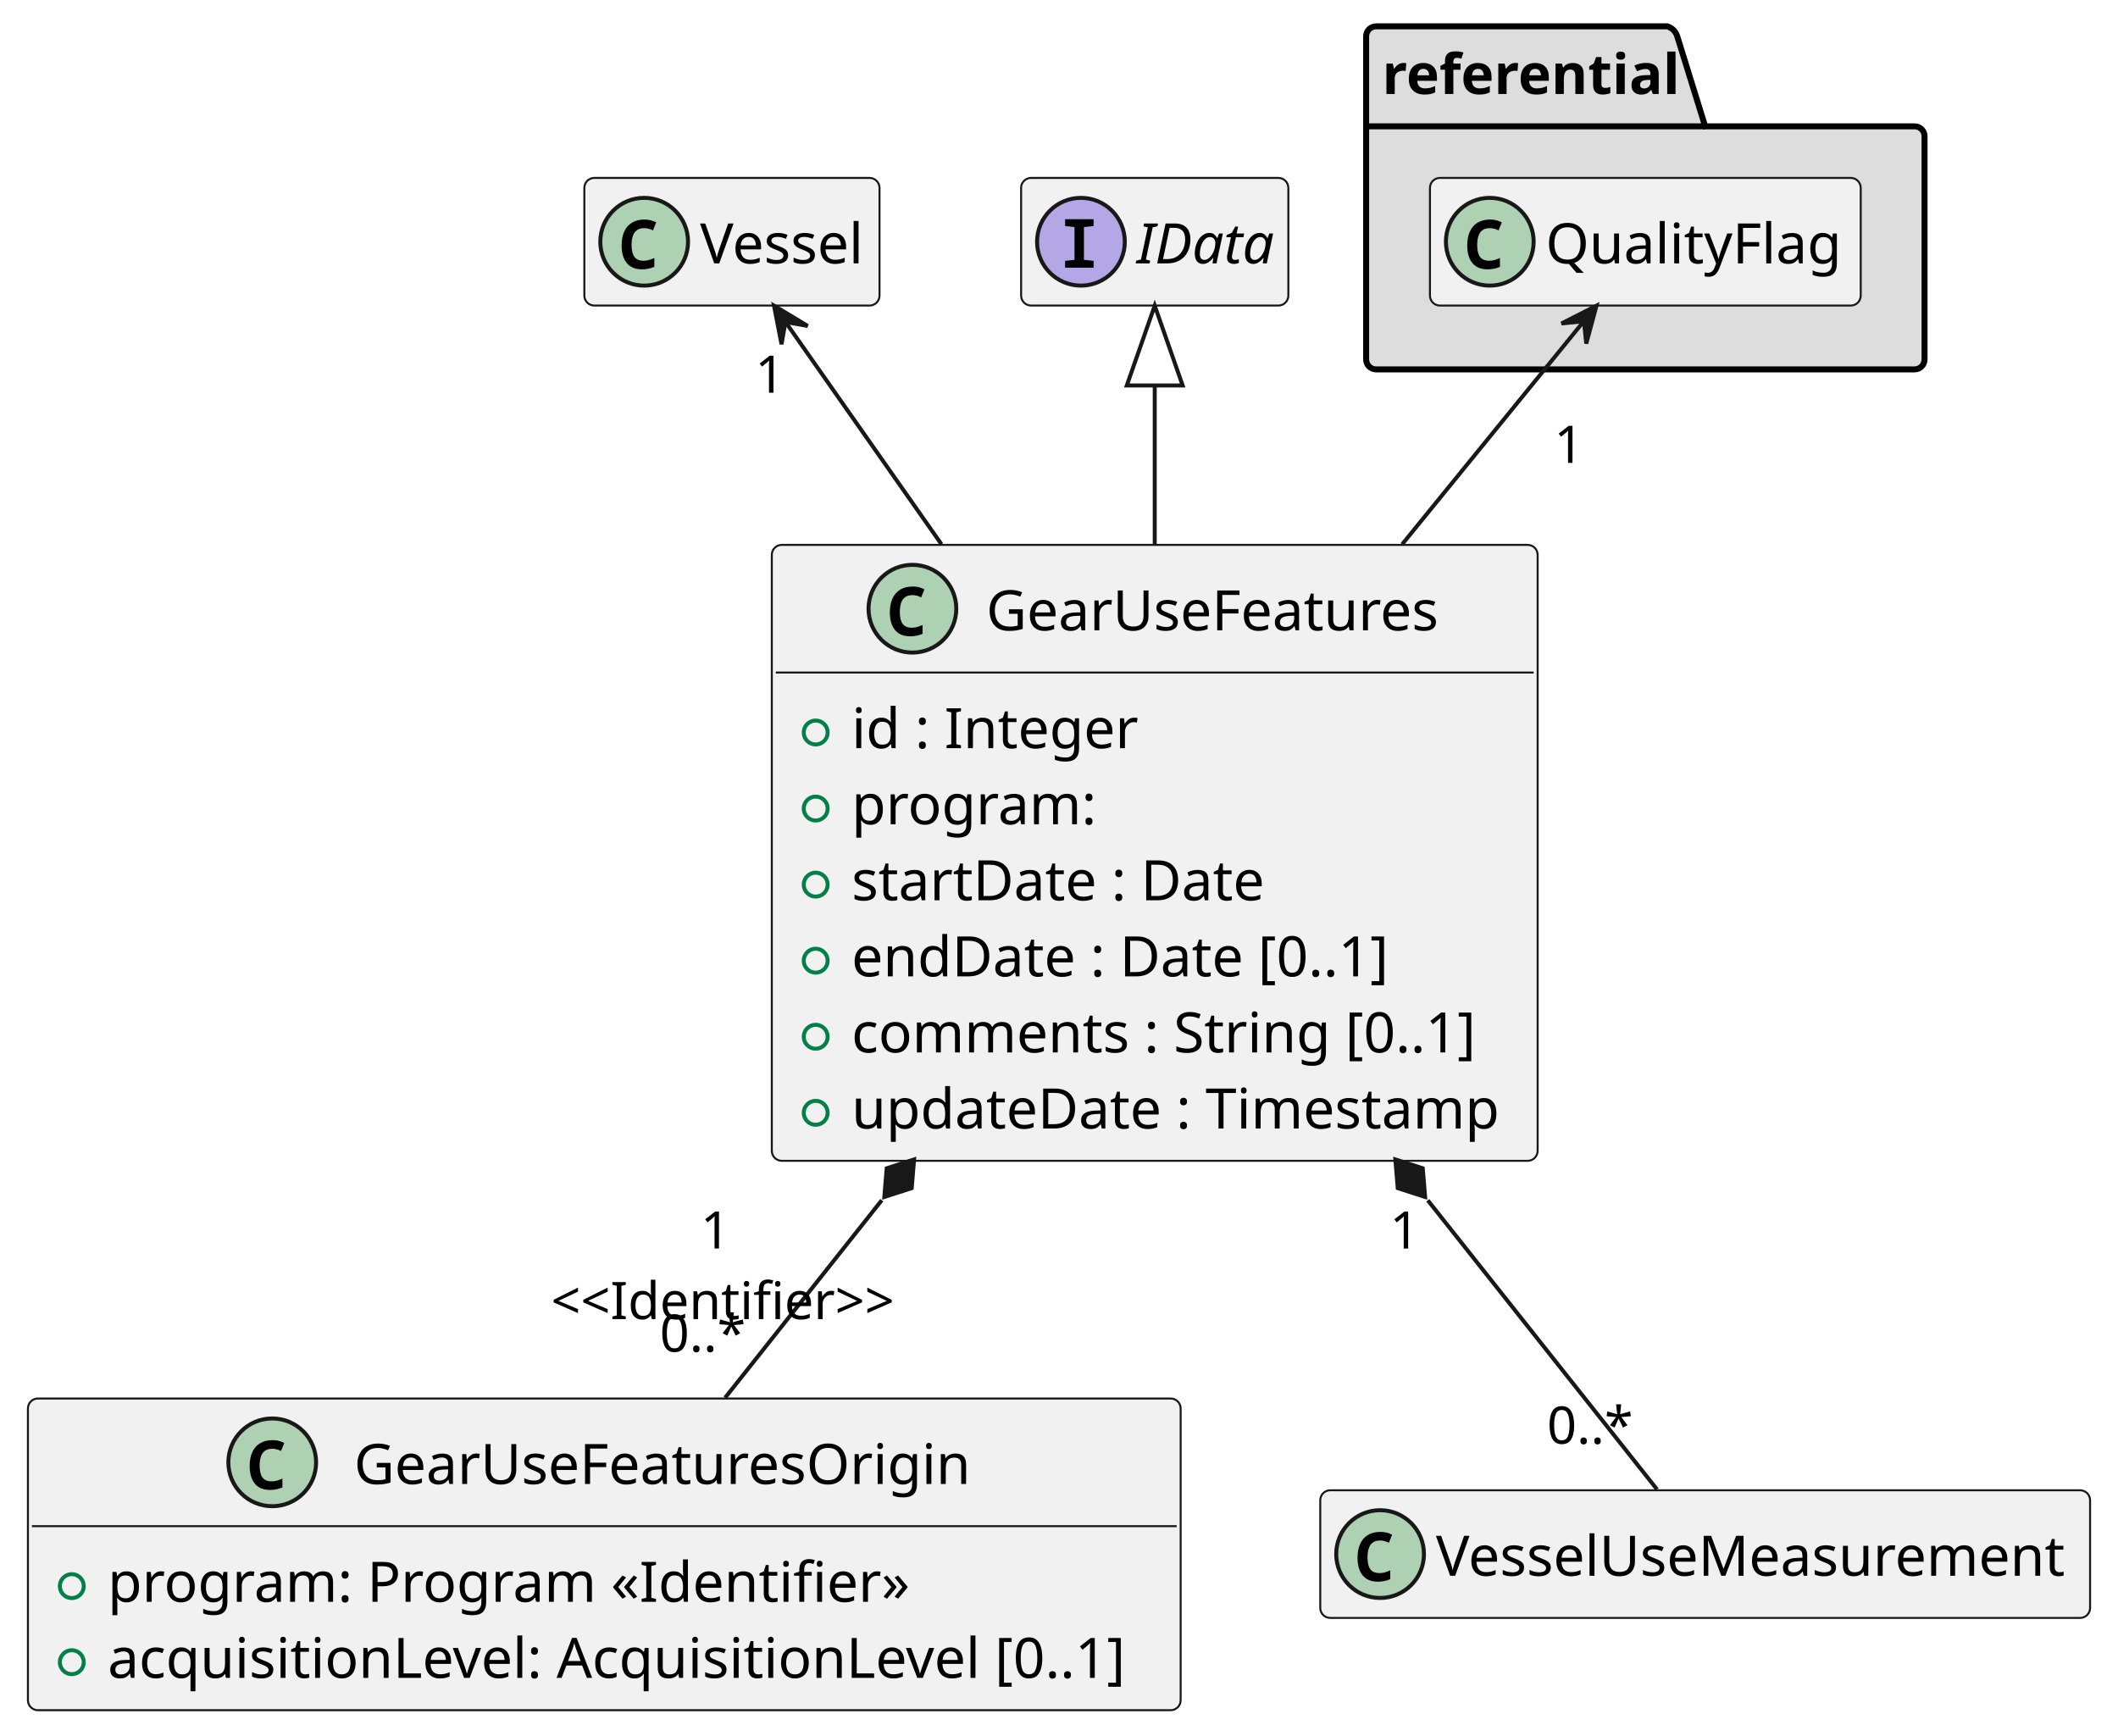
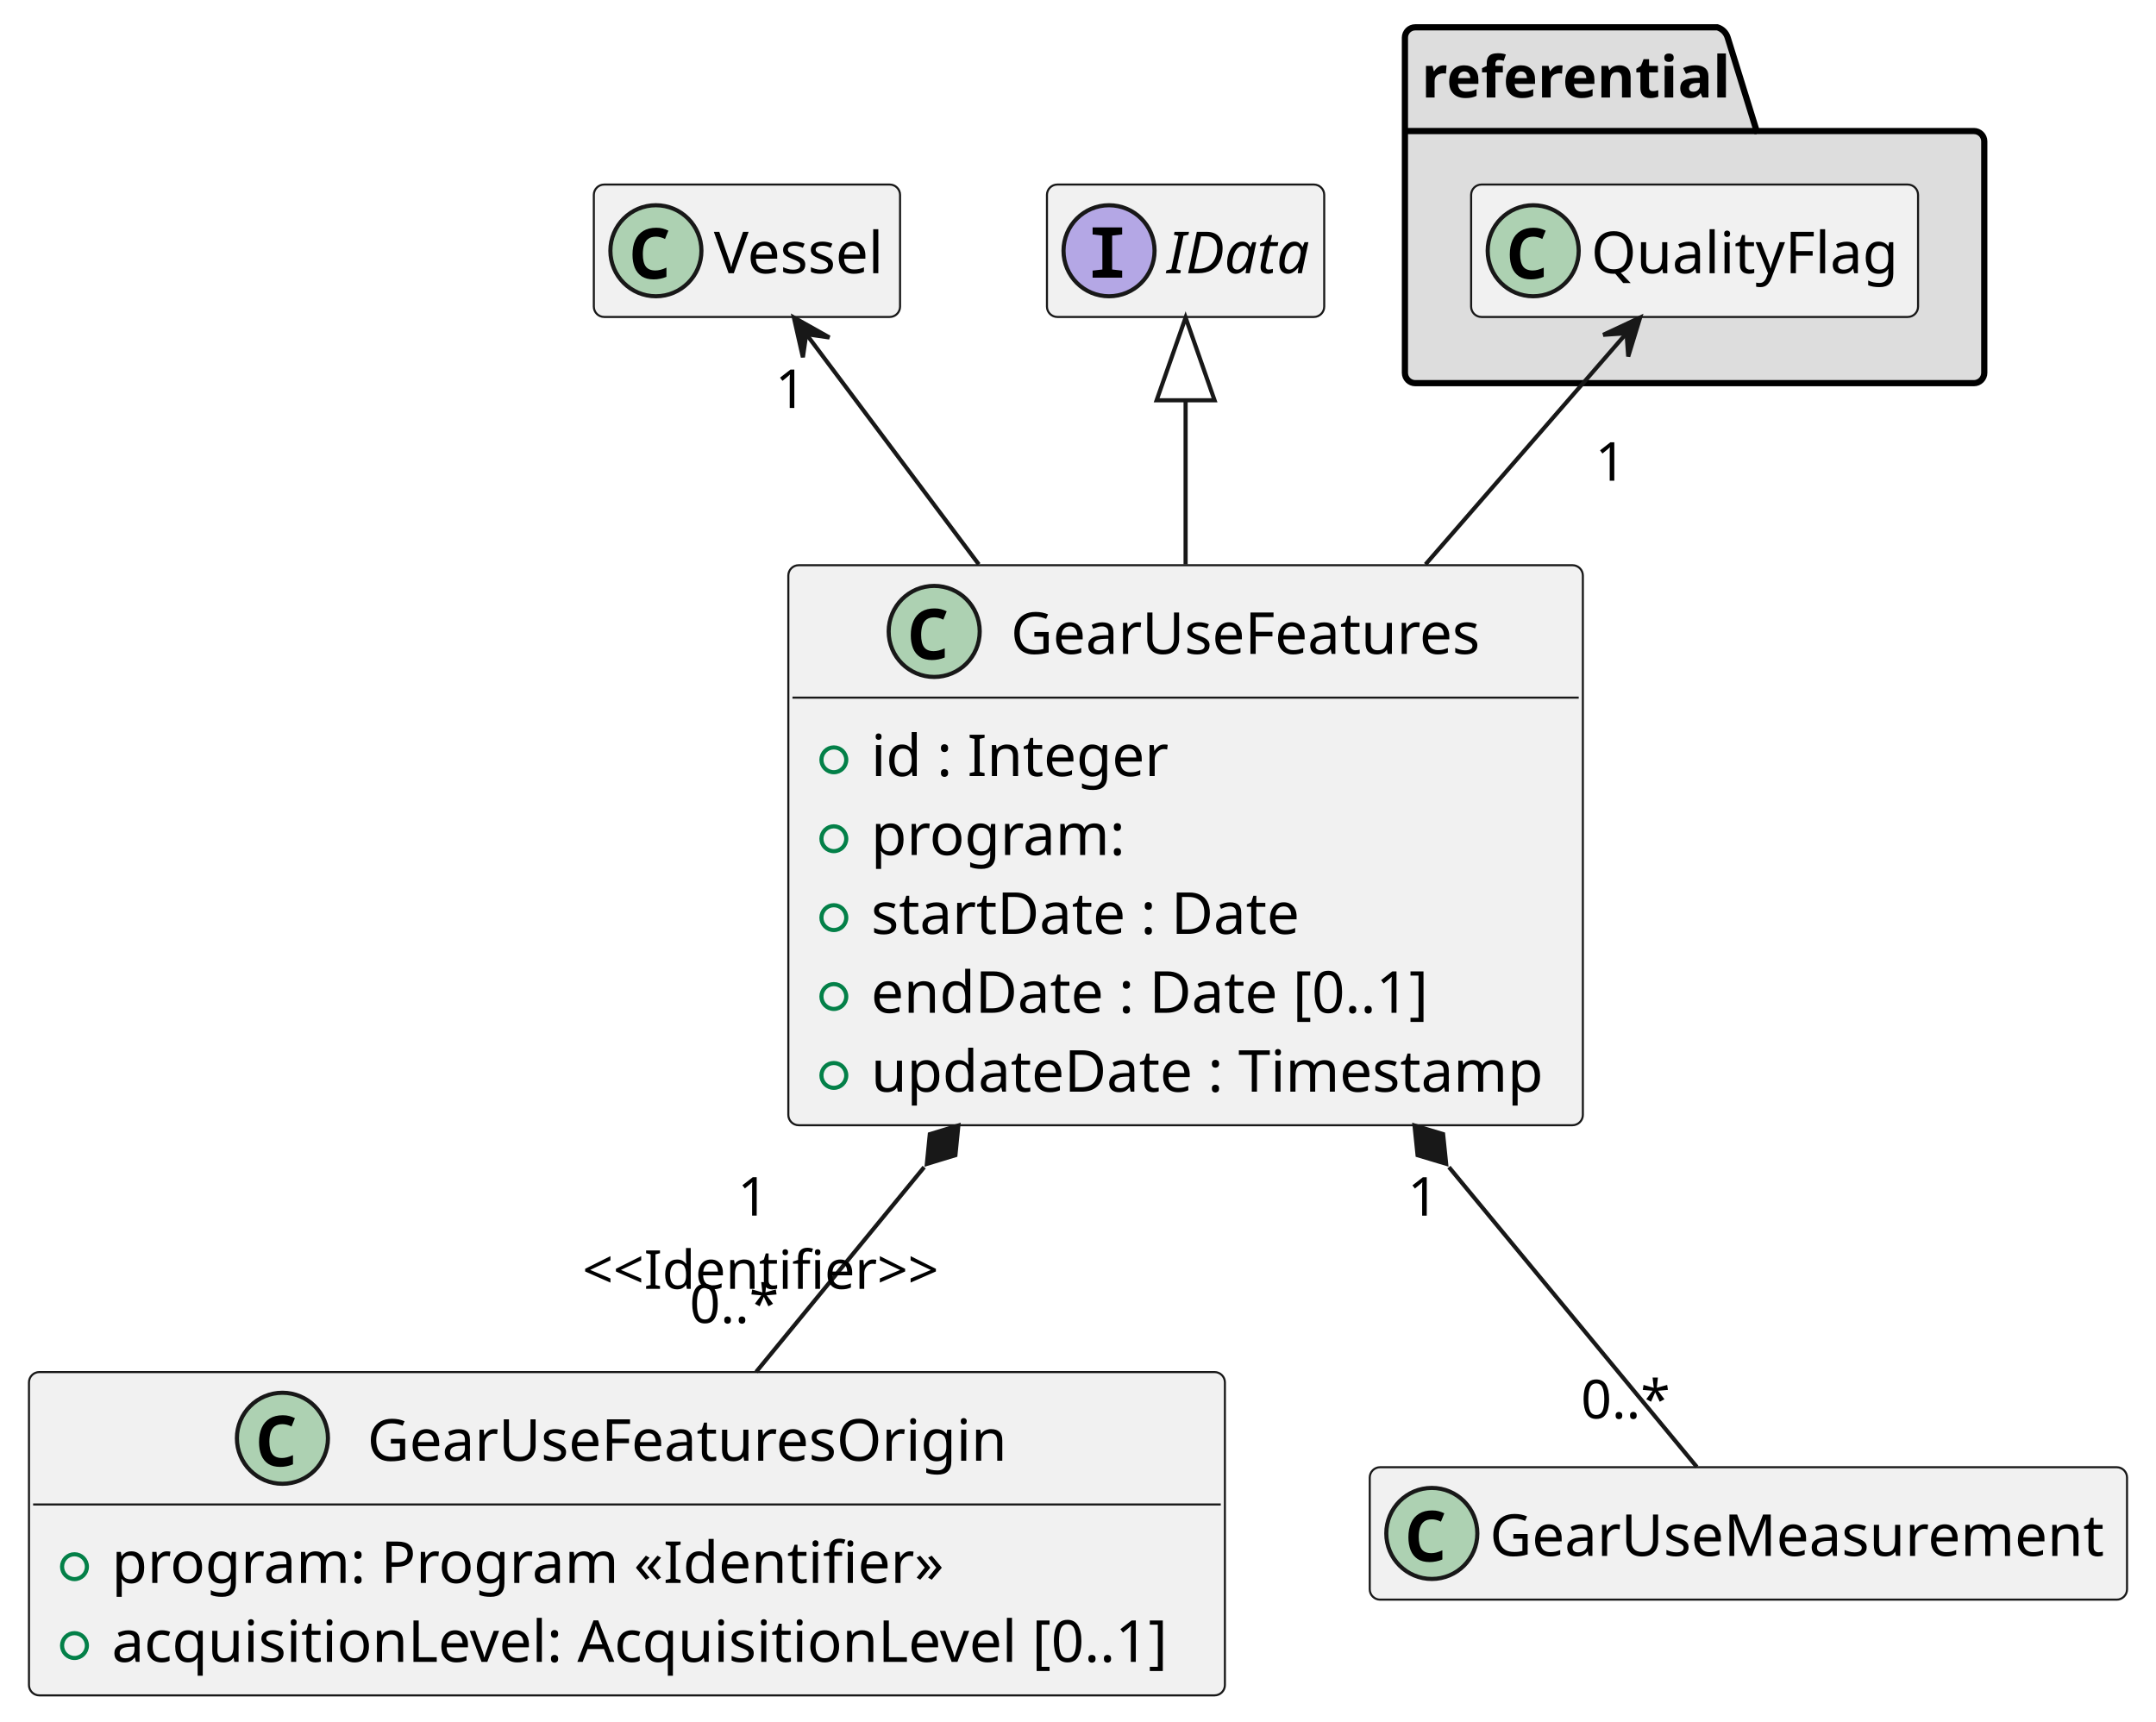
- <svg xmlns="http://www.w3.org/2000/svg" contentStyleType="text/css" height="435px" preserveAspectRatio="none" style="width:531px;height:435px;background:#FFFFFF;" version="1.1" viewBox="0 0 531 435" width="531px" zoomAndPan="magnify">
+ <svg xmlns="http://www.w3.org/2000/svg" contentStyleType="text/css" height="416px" preserveAspectRatio="none" style="width:521px;height:416px;background:#FFFFFF;" version="1.1" viewBox="0 0 521 416" width="521px" zoomAndPan="magnify">
  <defs />
  <g>
    <g id="cluster_referential">
-       <path d="M345,6.602 L418,6.602 A3.75,3.75 0 0 1 420.5,9.102 L427.5,31.67 L480,31.67 A2.5,2.5 0 0 1 482.5,34.17 L482.5,90.102 A2.5,2.5 0 0 1 480,92.602 L345,92.602 A2.5,2.5 0 0 1 342.5,90.102 L342.5,9.102 A2.5,2.5 0 0 1 345,6.602 " fill="#DDDDDD" style="stroke:#000000;stroke-width:1.5;" />
-       <line style="stroke:#000000;stroke-width:1.5;" x1="342.5" x2="427.5" y1="31.67" y2="31.67" />
-       <text fill="#000000" font-family="sans-serif" font-size="14" font-weight="bold" lengthAdjust="spacing" textLength="72" x="346.5" y="23.568">referential</text>
+       <path d="M342,6.602 L415,6.602 A3.75,3.75 0 0 1 417.5,9.102 L424.5,31.67 L477,31.67 A2.5,2.5 0 0 1 479.5,34.17 L479.5,90.102 A2.5,2.5 0 0 1 477,92.602 L342,92.602 A2.5,2.5 0 0 1 339.5,90.102 L339.5,9.102 A2.5,2.5 0 0 1 342,6.602 " fill="#DDDDDD" style="stroke:#000000;stroke-width:1.5;" />
+       <line style="stroke:#000000;stroke-width:1.5;" x1="339.5" x2="424.5" y1="31.67" y2="31.67" />
+       <text fill="#000000" font-family="sans-serif" font-size="14" font-weight="bold" lengthAdjust="spacing" textLength="72" x="343.5" y="23.568">referential</text>
    </g>
    <g id="elem_QualityFlag">
-       <rect fill="#F1F1F1" height="32" id="QualityFlag" rx="2.5" ry="2.5" style="stroke:#181818;stroke-width:0.5;" width="108" x="358.5" y="44.602" />
-       <ellipse cx="373.5" cy="60.602" fill="#ADD1B2" rx="11" ry="11" style="stroke:#181818;stroke-width:1.0;" />
-       <path d="M372.969,67.524 Q371.219,67.524 370.078,66.79 Q368.953,66.04 368.391,64.696 Q367.844,63.336 367.844,61.539 Q367.844,59.508 368.5,58.055 Q369.156,56.602 370.438,55.821 Q371.719,55.039 373.594,55.039 Q374.484,55.039 375.156,55.227 Q375.828,55.399 376.516,55.743 L375.703,57.758 Q375.078,57.446 374.531,57.321 Q374,57.196 373.516,57.196 Q372.344,57.196 371.641,57.727 Q370.938,58.258 370.641,59.211 Q370.344,60.164 370.344,61.43 Q370.344,63.446 371.062,64.415 Q371.781,65.368 373.375,65.368 Q373.969,65.368 374.594,65.211 Q375.219,65.055 376.047,64.68 L376.047,66.899 Q375.312,67.211 374.516,67.368 Q373.734,67.524 372.969,67.524 Z " fill="#000000" />
-       <text fill="#000000" font-family="sans-serif" font-size="14" lengthAdjust="spacing" textLength="76" x="387.5" y="66.034">QualityFlag</text>
+       <rect fill="#F1F1F1" height="32" id="QualityFlag" rx="2.5" ry="2.5" style="stroke:#181818;stroke-width:0.5;" width="108" x="355.5" y="44.602" />
+       <ellipse cx="370.5" cy="60.602" fill="#ADD1B2" rx="11" ry="11" style="stroke:#181818;stroke-width:1.0;" />
+       <path d="M369.969,67.524 Q368.219,67.524 367.078,66.79 Q365.953,66.04 365.391,64.696 Q364.844,63.336 364.844,61.539 Q364.844,59.508 365.5,58.055 Q366.156,56.602 367.438,55.821 Q368.719,55.039 370.594,55.039 Q371.484,55.039 372.156,55.227 Q372.828,55.399 373.516,55.743 L372.703,57.758 Q372.078,57.446 371.531,57.321 Q371,57.196 370.516,57.196 Q369.344,57.196 368.641,57.727 Q367.938,58.258 367.641,59.211 Q367.344,60.164 367.344,61.43 Q367.344,63.446 368.062,64.415 Q368.781,65.368 370.375,65.368 Q370.969,65.368 371.594,65.211 Q372.219,65.055 373.047,64.68 L373.047,66.899 Q372.312,67.211 371.516,67.368 Q370.734,67.524 369.969,67.524 Z " fill="#000000" />
+       <text fill="#000000" font-family="sans-serif" font-size="14" lengthAdjust="spacing" textLength="76" x="384.5" y="66.034">QualityFlag</text>
    </g>
    <g id="elem_IData">
-       <rect codeLine="2" fill="#F1F1F1" height="32" id="IData" rx="2.5" ry="2.5" style="stroke:#181818;stroke-width:0.5;" width="67" x="256" y="44.602" />
-       <ellipse cx="271" cy="60.602" fill="#B4A7E5" rx="11" ry="11" style="stroke:#181818;stroke-width:1.0;" />
-       <path d="M267.031,67.102 L267.031,65.399 L269.391,65.133 L269.391,56.93 L267.031,56.664 L267.031,54.961 L274.172,54.961 L274.172,56.664 L271.75,56.93 L271.75,65.133 L274.172,65.399 L274.172,67.102 L267.031,67.102 Z " fill="#000000" />
-       <text fill="#000000" font-family="sans-serif" font-size="14" font-style="italic" lengthAdjust="spacing" textLength="35" x="285" y="66.034">IData</text>
+       <rect codeLine="2" fill="#F1F1F1" height="32" id="IData" rx="2.5" ry="2.5" style="stroke:#181818;stroke-width:0.5;" width="67" x="253" y="44.602" />
+       <ellipse cx="268" cy="60.602" fill="#B4A7E5" rx="11" ry="11" style="stroke:#181818;stroke-width:1.0;" />
+       <path d="M264.031,67.102 L264.031,65.399 L266.391,65.133 L266.391,56.93 L264.031,56.664 L264.031,54.961 L271.172,54.961 L271.172,56.664 L268.75,56.93 L268.75,65.133 L271.172,65.399 L271.172,67.102 L264.031,67.102 Z " fill="#000000" />
+       <text fill="#000000" font-family="sans-serif" font-size="14" font-style="italic" lengthAdjust="spacing" textLength="35" x="282" y="66.034">IData</text>
    </g>
    <g id="elem_GearUseFeatures">
-       <rect codeLine="5" fill="#F1F1F1" height="154.407" id="GearUseFeatures" rx="2.5" ry="2.5" style="stroke:#181818;stroke-width:0.5;" width="192" x="193.5" y="136.602" />
-       <ellipse cx="228.75" cy="152.602" fill="#ADD1B2" rx="11" ry="11" style="stroke:#181818;stroke-width:1.0;" />
-       <path d="M228.219,159.524 Q226.469,159.524 225.328,158.79 Q224.203,158.04 223.641,156.696 Q223.094,155.336 223.094,153.54 Q223.094,151.508 223.75,150.055 Q224.406,148.602 225.688,147.821 Q226.969,147.04 228.844,147.04 Q229.734,147.04 230.406,147.227 Q231.078,147.399 231.766,147.743 L230.953,149.758 Q230.328,149.446 229.781,149.321 Q229.25,149.196 228.766,149.196 Q227.594,149.196 226.891,149.727 Q226.188,150.258 225.891,151.211 Q225.594,152.165 225.594,153.43 Q225.594,155.446 226.312,156.415 Q227.031,157.368 228.625,157.368 Q229.219,157.368 229.844,157.211 Q230.469,157.055 231.297,156.68 L231.297,158.899 Q230.562,159.211 229.766,159.368 Q228.984,159.524 228.219,159.524 Z " fill="#000000" />
-       <text fill="#000000" font-family="sans-serif" font-size="14" lengthAdjust="spacing" textLength="115" x="247.25" y="158.034">GearUseFeatures</text>
-       <line style="stroke:#181818;stroke-width:0.5;" x1="194.5" x2="384.5" y1="168.602" y2="168.602" />
-       <ellipse cx="204.5" cy="183.636" fill="none" rx="3" ry="3" style="stroke:#038048;stroke-width:1.0;" />
-       <text fill="#000000" font-family="sans-serif" font-size="14" lengthAdjust="spacing" textLength="75" x="213.5" y="187.568">id : Integer</text>
-       <ellipse cx="204.5" cy="202.704" fill="none" rx="3" ry="3" style="stroke:#038048;stroke-width:1.0;" />
-       <text fill="#000000" font-family="sans-serif" font-size="14" lengthAdjust="spacing" textLength="63" x="213.5" y="206.636">program:</text>
-       <ellipse cx="204.5" cy="221.772" fill="none" rx="3" ry="3" style="stroke:#038048;stroke-width:1.0;" />
-       <text fill="#000000" font-family="sans-serif" font-size="14" lengthAdjust="spacing" textLength="105" x="213.5" y="225.704">startDate : Date</text>
-       <ellipse cx="204.5" cy="240.84" fill="none" rx="3" ry="3" style="stroke:#038048;stroke-width:1.0;" />
-       <text fill="#000000" font-family="sans-serif" font-size="14" lengthAdjust="spacing" textLength="138" x="213.5" y="244.772">endDate : Date [0..1]</text>
-       <ellipse cx="204.5" cy="259.908" fill="none" rx="3" ry="3" style="stroke:#038048;stroke-width:1.0;" />
-       <text fill="#000000" font-family="sans-serif" font-size="14" lengthAdjust="spacing" textLength="161" x="213.5" y="263.84">comments : String [0..1]</text>
-       <ellipse cx="204.5" cy="278.976" fill="none" rx="3" ry="3" style="stroke:#038048;stroke-width:1.0;" />
-       <text fill="#000000" font-family="sans-serif" font-size="14" lengthAdjust="spacing" textLength="166" x="213.5" y="282.908">updateDate : Timestamp</text>
+       <rect codeLine="5" fill="#F1F1F1" height="135.34" id="GearUseFeatures" rx="2.5" ry="2.5" style="stroke:#181818;stroke-width:0.5;" width="192" x="190.5" y="136.602" />
+       <ellipse cx="225.75" cy="152.602" fill="#ADD1B2" rx="11" ry="11" style="stroke:#181818;stroke-width:1.0;" />
+       <path d="M225.219,159.524 Q223.469,159.524 222.328,158.79 Q221.203,158.04 220.641,156.696 Q220.094,155.336 220.094,153.54 Q220.094,151.508 220.75,150.055 Q221.406,148.602 222.688,147.821 Q223.969,147.04 225.844,147.04 Q226.734,147.04 227.406,147.227 Q228.078,147.399 228.766,147.743 L227.953,149.758 Q227.328,149.446 226.781,149.321 Q226.25,149.196 225.766,149.196 Q224.594,149.196 223.891,149.727 Q223.188,150.258 222.891,151.211 Q222.594,152.165 222.594,153.43 Q222.594,155.446 223.312,156.415 Q224.031,157.368 225.625,157.368 Q226.219,157.368 226.844,157.211 Q227.469,157.055 228.297,156.68 L228.297,158.899 Q227.562,159.211 226.766,159.368 Q225.984,159.524 225.219,159.524 Z " fill="#000000" />
+       <text fill="#000000" font-family="sans-serif" font-size="14" lengthAdjust="spacing" textLength="115" x="244.25" y="158.034">GearUseFeatures</text>
+       <line style="stroke:#181818;stroke-width:0.5;" x1="191.5" x2="381.5" y1="168.602" y2="168.602" />
+       <ellipse cx="201.5" cy="183.636" fill="none" rx="3" ry="3" style="stroke:#038048;stroke-width:1.0;" />
+       <text fill="#000000" font-family="sans-serif" font-size="14" lengthAdjust="spacing" textLength="75" x="210.5" y="187.568">id : Integer</text>
+       <ellipse cx="201.5" cy="202.704" fill="none" rx="3" ry="3" style="stroke:#038048;stroke-width:1.0;" />
+       <text fill="#000000" font-family="sans-serif" font-size="14" lengthAdjust="spacing" textLength="63" x="210.5" y="206.636">program:</text>
+       <ellipse cx="201.5" cy="221.772" fill="none" rx="3" ry="3" style="stroke:#038048;stroke-width:1.0;" />
+       <text fill="#000000" font-family="sans-serif" font-size="14" lengthAdjust="spacing" textLength="105" x="210.5" y="225.704">startDate : Date</text>
+       <ellipse cx="201.5" cy="240.84" fill="none" rx="3" ry="3" style="stroke:#038048;stroke-width:1.0;" />
+       <text fill="#000000" font-family="sans-serif" font-size="14" lengthAdjust="spacing" textLength="138" x="210.5" y="244.772">endDate : Date [0..1]</text>
+       <ellipse cx="201.5" cy="259.908" fill="none" rx="3" ry="3" style="stroke:#038048;stroke-width:1.0;" />
+       <text fill="#000000" font-family="sans-serif" font-size="14" lengthAdjust="spacing" textLength="166" x="210.5" y="263.84">updateDate : Timestamp</text>
    </g>
    <g id="elem_GearUseFeaturesOrigin">
-       <rect codeLine="13" fill="#F1F1F1" height="78.136" id="GearUseFeaturesOrigin" rx="2.5" ry="2.5" style="stroke:#181818;stroke-width:0.5;" width="289" x="7" y="350.602" />
-       <ellipse cx="68.25" cy="366.602" fill="#ADD1B2" rx="11" ry="11" style="stroke:#181818;stroke-width:1.0;" />
-       <path d="M67.719,373.524 Q65.969,373.524 64.828,372.789 Q63.703,372.039 63.141,370.696 Q62.594,369.336 62.594,367.539 Q62.594,365.508 63.25,364.055 Q63.906,362.602 65.188,361.821 Q66.469,361.039 68.344,361.039 Q69.234,361.039 69.906,361.227 Q70.578,361.399 71.266,361.743 L70.453,363.758 Q69.828,363.446 69.281,363.321 Q68.75,363.196 68.266,363.196 Q67.094,363.196 66.391,363.727 Q65.688,364.258 65.391,365.211 Q65.094,366.164 65.094,367.43 Q65.094,369.446 65.812,370.414 Q66.531,371.368 68.125,371.368 Q68.719,371.368 69.344,371.211 Q69.969,371.055 70.797,370.68 L70.797,372.899 Q70.062,373.211 69.266,373.368 Q68.484,373.524 67.719,373.524 Z " fill="#000000" />
-       <text fill="#000000" font-family="sans-serif" font-size="14" lengthAdjust="spacing" textLength="158" x="88.75" y="372.034">GearUseFeaturesOrigin</text>
-       <line style="stroke:#181818;stroke-width:0.5;" x1="8" x2="295" y1="382.602" y2="382.602" />
-       <ellipse cx="18" cy="397.636" fill="none" rx="3" ry="3" style="stroke:#038048;stroke-width:1.0;" />
-       <text fill="#000000" font-family="sans-serif" font-size="14" lengthAdjust="spacing" textLength="206" x="27" y="401.568">program: Program «Identifier»</text>
-       <ellipse cx="18" cy="416.704" fill="none" rx="3" ry="3" style="stroke:#038048;stroke-width:1.0;" />
-       <text fill="#000000" font-family="sans-serif" font-size="14" lengthAdjust="spacing" textLength="263" x="27" y="420.636">acquisitionLevel: AcquisitionLevel [0..1]</text>
+       <rect codeLine="12" fill="#F1F1F1" height="78.136" id="GearUseFeaturesOrigin" rx="2.5" ry="2.5" style="stroke:#181818;stroke-width:0.5;" width="289" x="7" y="331.602" />
+       <ellipse cx="68.25" cy="347.602" fill="#ADD1B2" rx="11" ry="11" style="stroke:#181818;stroke-width:1.0;" />
+       <path d="M67.719,354.524 Q65.969,354.524 64.828,353.789 Q63.703,353.039 63.141,351.696 Q62.594,350.336 62.594,348.539 Q62.594,346.508 63.25,345.055 Q63.906,343.602 65.188,342.821 Q66.469,342.039 68.344,342.039 Q69.234,342.039 69.906,342.227 Q70.578,342.399 71.266,342.743 L70.453,344.758 Q69.828,344.446 69.281,344.321 Q68.75,344.196 68.266,344.196 Q67.094,344.196 66.391,344.727 Q65.688,345.258 65.391,346.211 Q65.094,347.164 65.094,348.43 Q65.094,350.446 65.812,351.414 Q66.531,352.368 68.125,352.368 Q68.719,352.368 69.344,352.211 Q69.969,352.055 70.797,351.68 L70.797,353.899 Q70.062,354.211 69.266,354.368 Q68.484,354.524 67.719,354.524 Z " fill="#000000" />
+       <text fill="#000000" font-family="sans-serif" font-size="14" lengthAdjust="spacing" textLength="158" x="88.75" y="353.034">GearUseFeaturesOrigin</text>
+       <line style="stroke:#181818;stroke-width:0.5;" x1="8" x2="295" y1="363.602" y2="363.602" />
+       <ellipse cx="18" cy="378.636" fill="none" rx="3" ry="3" style="stroke:#038048;stroke-width:1.0;" />
+       <text fill="#000000" font-family="sans-serif" font-size="14" lengthAdjust="spacing" textLength="206" x="27" y="382.568">program: Program «Identifier»</text>
+       <ellipse cx="18" cy="397.704" fill="none" rx="3" ry="3" style="stroke:#038048;stroke-width:1.0;" />
+       <text fill="#000000" font-family="sans-serif" font-size="14" lengthAdjust="spacing" textLength="263" x="27" y="401.636">acquisitionLevel: AcquisitionLevel [0..1]</text>
    </g>
    <g id="elem_Vessel">
-       <rect fill="#F1F1F1" height="32" id="Vessel" rx="2.5" ry="2.5" style="stroke:#181818;stroke-width:0.5;" width="74" x="146.5" y="44.602" />
-       <ellipse cx="161.5" cy="60.602" fill="#ADD1B2" rx="11" ry="11" style="stroke:#181818;stroke-width:1.0;" />
-       <path d="M160.969,67.524 Q159.219,67.524 158.078,66.79 Q156.953,66.04 156.391,64.696 Q155.844,63.336 155.844,61.539 Q155.844,59.508 156.5,58.055 Q157.156,56.602 158.438,55.821 Q159.719,55.039 161.594,55.039 Q162.484,55.039 163.156,55.227 Q163.828,55.399 164.516,55.743 L163.703,57.758 Q163.078,57.446 162.531,57.321 Q162,57.196 161.516,57.196 Q160.344,57.196 159.641,57.727 Q158.938,58.258 158.641,59.211 Q158.344,60.164 158.344,61.43 Q158.344,63.446 159.062,64.415 Q159.781,65.368 161.375,65.368 Q161.969,65.368 162.594,65.211 Q163.219,65.055 164.047,64.68 L164.047,66.899 Q163.312,67.211 162.516,67.368 Q161.734,67.524 160.969,67.524 Z " fill="#000000" />
-       <text fill="#000000" font-family="sans-serif" font-size="14" lengthAdjust="spacing" textLength="42" x="175.5" y="66.034">Vessel</text>
+       <rect fill="#F1F1F1" height="32" id="Vessel" rx="2.5" ry="2.5" style="stroke:#181818;stroke-width:0.5;" width="74" x="143.5" y="44.602" />
+       <ellipse cx="158.5" cy="60.602" fill="#ADD1B2" rx="11" ry="11" style="stroke:#181818;stroke-width:1.0;" />
+       <path d="M157.969,67.524 Q156.219,67.524 155.078,66.79 Q153.953,66.04 153.391,64.696 Q152.844,63.336 152.844,61.539 Q152.844,59.508 153.5,58.055 Q154.156,56.602 155.438,55.821 Q156.719,55.039 158.594,55.039 Q159.484,55.039 160.156,55.227 Q160.828,55.399 161.516,55.743 L160.703,57.758 Q160.078,57.446 159.531,57.321 Q159,57.196 158.516,57.196 Q157.344,57.196 156.641,57.727 Q155.938,58.258 155.641,59.211 Q155.344,60.164 155.344,61.43 Q155.344,63.446 156.062,64.415 Q156.781,65.368 158.375,65.368 Q158.969,65.368 159.594,65.211 Q160.219,65.055 161.047,64.68 L161.047,66.899 Q160.312,67.211 159.516,67.368 Q158.734,67.524 157.969,67.524 Z " fill="#000000" />
+       <text fill="#000000" font-family="sans-serif" font-size="14" lengthAdjust="spacing" textLength="42" x="172.5" y="66.034">Vessel</text>
    </g>
-     <g id="elem_VesselUseMeasurement">
-       <rect fill="#F1F1F1" height="32" id="VesselUseMeasurement" rx="2.5" ry="2.5" style="stroke:#181818;stroke-width:0.5;" width="193" x="331" y="373.602" />
-       <ellipse cx="346" cy="389.602" fill="#ADD1B2" rx="11" ry="11" style="stroke:#181818;stroke-width:1.0;" />
-       <path d="M345.469,396.524 Q343.719,396.524 342.578,395.789 Q341.453,395.039 340.891,393.696 Q340.344,392.336 340.344,390.539 Q340.344,388.508 341,387.055 Q341.656,385.602 342.938,384.821 Q344.219,384.039 346.094,384.039 Q346.984,384.039 347.656,384.227 Q348.328,384.399 349.016,384.743 L348.203,386.758 Q347.578,386.446 347.031,386.321 Q346.5,386.196 346.016,386.196 Q344.844,386.196 344.141,386.727 Q343.438,387.258 343.141,388.211 Q342.844,389.164 342.844,390.43 Q342.844,392.446 343.562,393.414 Q344.281,394.368 345.875,394.368 Q346.469,394.368 347.094,394.211 Q347.719,394.055 348.547,393.68 L348.547,395.899 Q347.812,396.211 347.016,396.368 Q346.234,396.524 345.469,396.524 Z " fill="#000000" />
-       <text fill="#000000" font-family="sans-serif" font-size="14" lengthAdjust="spacing" textLength="161" x="360" y="395.034">VesselUseMeasurement</text>
+     <g id="elem_GearUseMeasurement">
+       <rect fill="#F1F1F1" height="32" id="GearUseMeasurement" rx="2.5" ry="2.5" style="stroke:#181818;stroke-width:0.5;" width="183" x="331" y="354.602" />
+       <ellipse cx="346" cy="370.602" fill="#ADD1B2" rx="11" ry="11" style="stroke:#181818;stroke-width:1.0;" />
+       <path d="M345.469,377.524 Q343.719,377.524 342.578,376.789 Q341.453,376.039 340.891,374.696 Q340.344,373.336 340.344,371.539 Q340.344,369.508 341,368.055 Q341.656,366.602 342.938,365.821 Q344.219,365.039 346.094,365.039 Q346.984,365.039 347.656,365.227 Q348.328,365.399 349.016,365.743 L348.203,367.758 Q347.578,367.446 347.031,367.321 Q346.5,367.196 346.016,367.196 Q344.844,367.196 344.141,367.727 Q343.438,368.258 343.141,369.211 Q342.844,370.164 342.844,371.43 Q342.844,373.446 343.562,374.414 Q344.281,375.368 345.875,375.368 Q346.469,375.368 347.094,375.211 Q347.719,375.055 348.547,374.68 L348.547,376.899 Q347.812,377.211 347.016,377.368 Q346.234,377.524 345.469,377.524 Z " fill="#000000" />
+       <text fill="#000000" font-family="sans-serif" font-size="14" lengthAdjust="spacing" textLength="151" x="360" y="376.034">GearUseMeasurement</text>
    </g>
    <g id="link_IData_GearUseFeatures">
-       <path d="M289.5,96.762 C289.5,108.702 289.5,122.552 289.5,136.442 " fill="none" id="IData-backto-GearUseFeatures" style="stroke:#181818;stroke-width:1.0;" />
-       <polygon fill="none" points="282.5,96.632,289.5,76.632,296.5,96.632,282.5,96.632" style="stroke:#181818;stroke-width:1.0;" />
+       <path d="M286.5,97.012 C286.5,108.992 286.5,122.792 286.5,136.402 " fill="none" id="IData-backto-GearUseFeatures" style="stroke:#181818;stroke-width:1.0;" />
+       <polygon fill="none" points="279.5,96.742,286.5,76.742,293.5,96.742,279.5,96.742" style="stroke:#181818;stroke-width:1.0;" />
    </g>
    <g id="link_Vessel_GearUseFeatures">
-       <path codeLine="17" d="M197.03,80.872 C207.09,95.212 221.54,115.792 236.03,136.442 " fill="none" id="Vessel-backto-GearUseFeatures" style="stroke:#181818;stroke-width:1.0;" />
-       <polygon fill="#181818" points="194.05,76.632,195.936,86.299,196.918,80.728,202.489,81.709,194.05,76.632" style="stroke:#181818;stroke-width:1.0;" />
-       <text fill="#000000" font-family="sans-serif" font-size="13" lengthAdjust="spacing" textLength="7" x="189.297" y="98.46">1</text>
+       <path codeLine="17" d="M195.05,81.032 C205.89,95.502 221.38,116.172 236.53,136.402 " fill="none" id="Vessel-backto-GearUseFeatures" style="stroke:#181818;stroke-width:1.0;" />
+       <polygon fill="#181818" points="191.84,76.742,194.018,86.347,194.831,80.749,200.429,81.562,191.84,76.742" style="stroke:#181818;stroke-width:1.0;" />
+       <text fill="#000000" font-family="sans-serif" font-size="13" lengthAdjust="spacing" textLength="7" x="187.339" y="98.606">1</text>
    </g>
    <g id="link_GearUseFeatures_GearUseFeaturesOrigin">
-       <path codeLine="19" d="M221.07,300.882 C207.27,318.282 193.44,335.722 181.79,350.412 " fill="none" id="GearUseFeatures-backto-GearUseFeaturesOrigin" style="stroke:#181818;stroke-width:1.0;" />
-       <polygon fill="#181818" points="229.17,290.672,222.307,292.884,221.709,300.071,228.572,297.858,229.17,290.672" style="stroke:#181818;stroke-width:1.0;" />
-       <text fill="#000000" font-family="sans-serif" font-size="13" lengthAdjust="spacing" textLength="7" x="175.645" y="312.992">1</text>
-       <text fill="#000000" font-family="sans-serif" font-size="13" lengthAdjust="spacing" textLength="82" x="138.145" y="330.698">&lt;&lt;Identifier&gt;&gt;</text>
-       <text fill="#000000" font-family="sans-serif" font-size="13" lengthAdjust="spacing" textLength="20" x="165.404" y="338.865">0..*</text>
+       <path codeLine="18" d="M223.33,282.072 C209.22,299.262 194.86,316.762 182.73,331.552 " fill="none" id="GearUseFeatures-backto-GearUseFeaturesOrigin" style="stroke:#181818;stroke-width:1.0;" />
+       <polygon fill="#181818" points="231.59,272.012,224.691,274.112,223.977,281.288,230.875,279.188,231.59,272.012" style="stroke:#181818;stroke-width:1.0;" />
+       <text fill="#000000" font-family="sans-serif" font-size="13" lengthAdjust="spacing" textLength="7" x="178.248" y="293.786">1</text>
+       <text fill="#000000" font-family="sans-serif" font-size="13" lengthAdjust="spacing" textLength="82" x="140.748" y="311.492">&lt;&lt;Identifier&gt;&gt;</text>
+       <text fill="#000000" font-family="sans-serif" font-size="13" lengthAdjust="spacing" textLength="20" x="166.644" y="319.735">0..*</text>
    </g>
-     <g id="link_GearUseFeatures_VesselUseMeasurement">
-       <path codeLine="20" d="M357.96,300.912 C380.07,328.802 402.27,356.782 415.44,373.402 " fill="none" id="GearUseFeatures-backto-VesselUseMeasurement" style="stroke:#181818;stroke-width:1.0;" />
-       <polygon fill="#181818" points="349.83,290.672,350.428,297.858,357.291,300.071,356.693,292.884,349.83,290.672" style="stroke:#181818;stroke-width:1.0;" />
-       <text fill="#000000" font-family="sans-serif" font-size="13" lengthAdjust="spacing" textLength="7" x="348.424" y="313.007">1</text>
-       <text fill="#000000" font-family="sans-serif" font-size="13" lengthAdjust="spacing" textLength="20" x="387.857" y="361.93">0..*</text>
+     <g id="link_GearUseFeatures_GearUseMeasurement">
+       <path codeLine="19" d="M350.14,282.072 C372.85,309.552 396.22,337.812 410.04,354.532 " fill="none" id="GearUseFeatures-backto-GearUseMeasurement" style="stroke:#181818;stroke-width:1.0;" />
+       <polygon fill="#181818" points="341.82,272.012,342.558,279.185,349.463,281.263,348.725,274.09,341.82,272.012" style="stroke:#181818;stroke-width:1.0;" />
+       <text fill="#000000" font-family="sans-serif" font-size="13" lengthAdjust="spacing" textLength="7" x="340.164" y="293.808">1</text>
+       <text fill="#000000" font-family="sans-serif" font-size="13" lengthAdjust="spacing" textLength="20" x="382.039" y="342.802">0..*</text>
    </g>
    <g id="link_QualityFlag_GearUseFeatures">
-       <path codeLine="23" d="M396.8,80.872 C385.12,95.212 368.36,115.792 351.54,136.442 " fill="none" id="QualityFlag-backto-GearUseFeatures" style="stroke:#181818;stroke-width:1.0;" />
-       <polygon fill="#181818" points="400.26,76.632,391.48,81.095,397.107,80.513,397.689,86.139,400.26,76.632" style="stroke:#181818;stroke-width:1.0;" />
-       <text fill="#000000" font-family="sans-serif" font-size="13" lengthAdjust="spacing" textLength="3" x="391.62" y="98.33"> </text>
-       <text fill="#000000" font-family="sans-serif" font-size="13" lengthAdjust="spacing" textLength="7" x="389.62" y="116.037">1</text>
+       <path codeLine="22" d="M392.94,80.652 C380.34,95.142 362.22,115.992 344.48,136.402 " fill="none" id="QualityFlag-backto-GearUseFeatures" style="stroke:#181818;stroke-width:1.0;" />
+       <polygon fill="#181818" points="396.34,76.742,387.421,80.92,393.064,80.519,393.464,86.162,396.34,76.742" style="stroke:#181818;stroke-width:1.0;" />
+       <text fill="#000000" font-family="sans-serif" font-size="13" lengthAdjust="spacing" textLength="3" x="387.487" y="98.466"> </text>
+       <text fill="#000000" font-family="sans-serif" font-size="13" lengthAdjust="spacing" textLength="7" x="385.487" y="116.172">1</text>
    </g>
  </g>
</svg>
